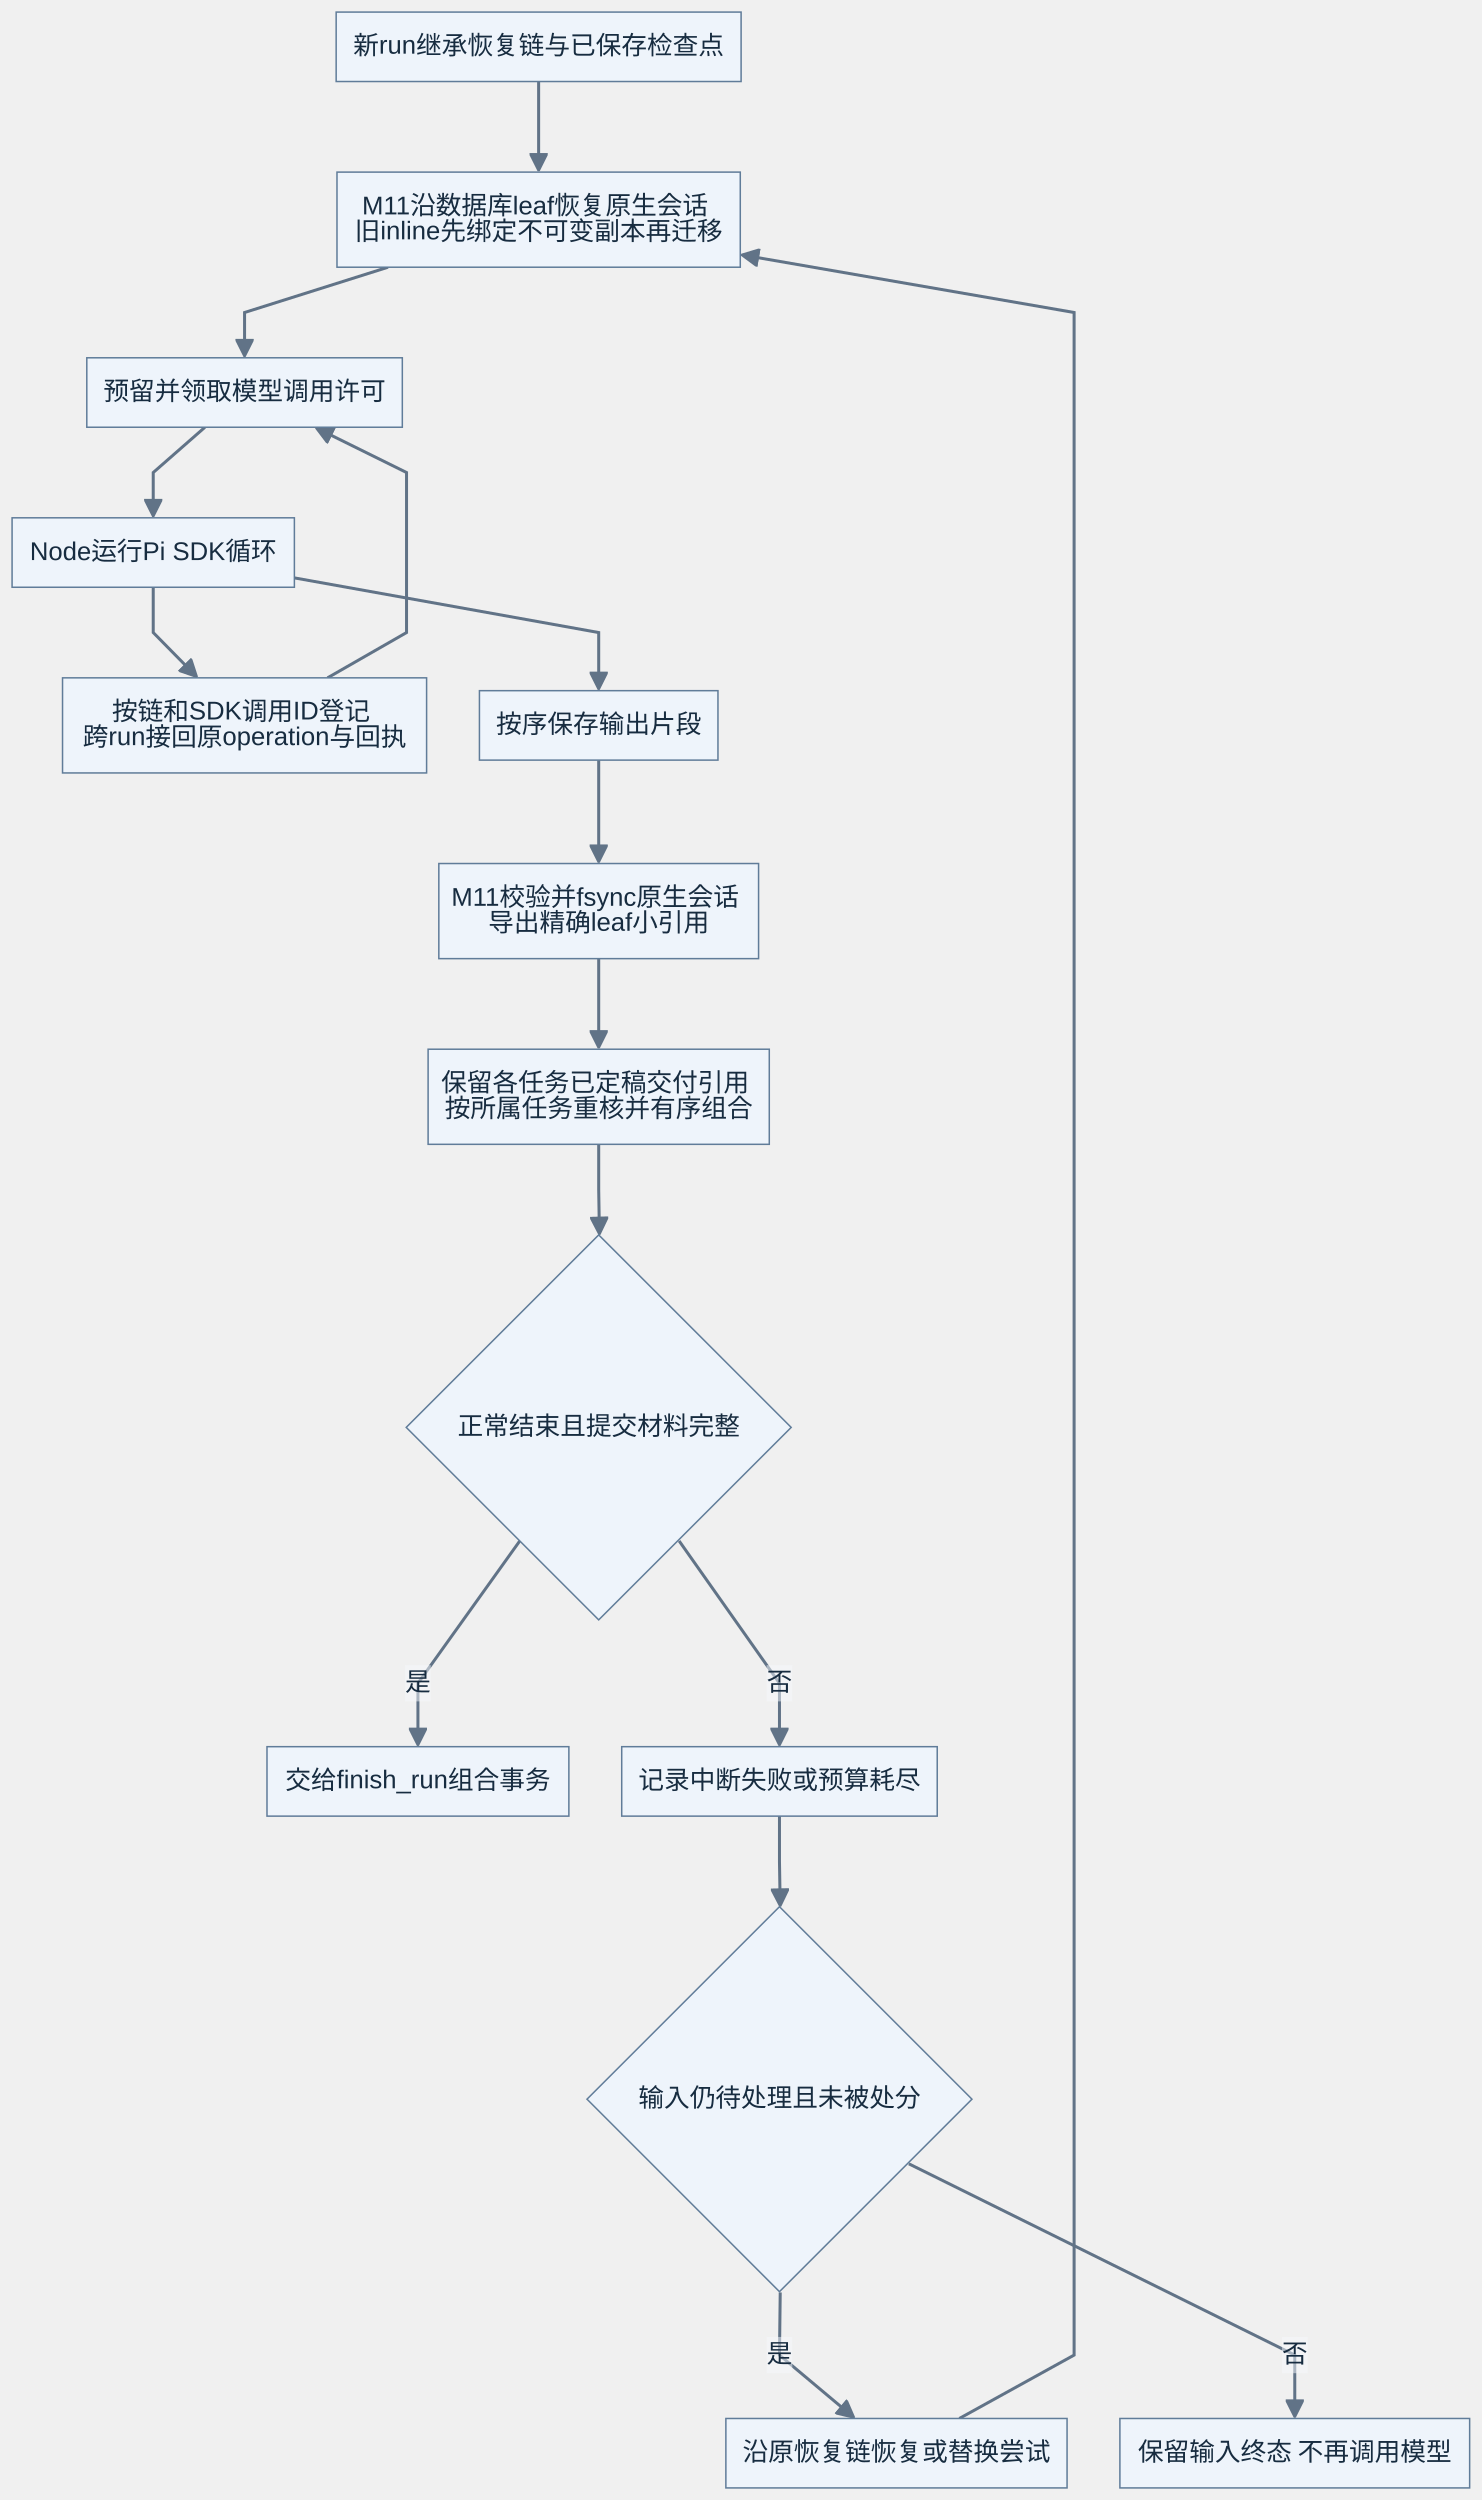
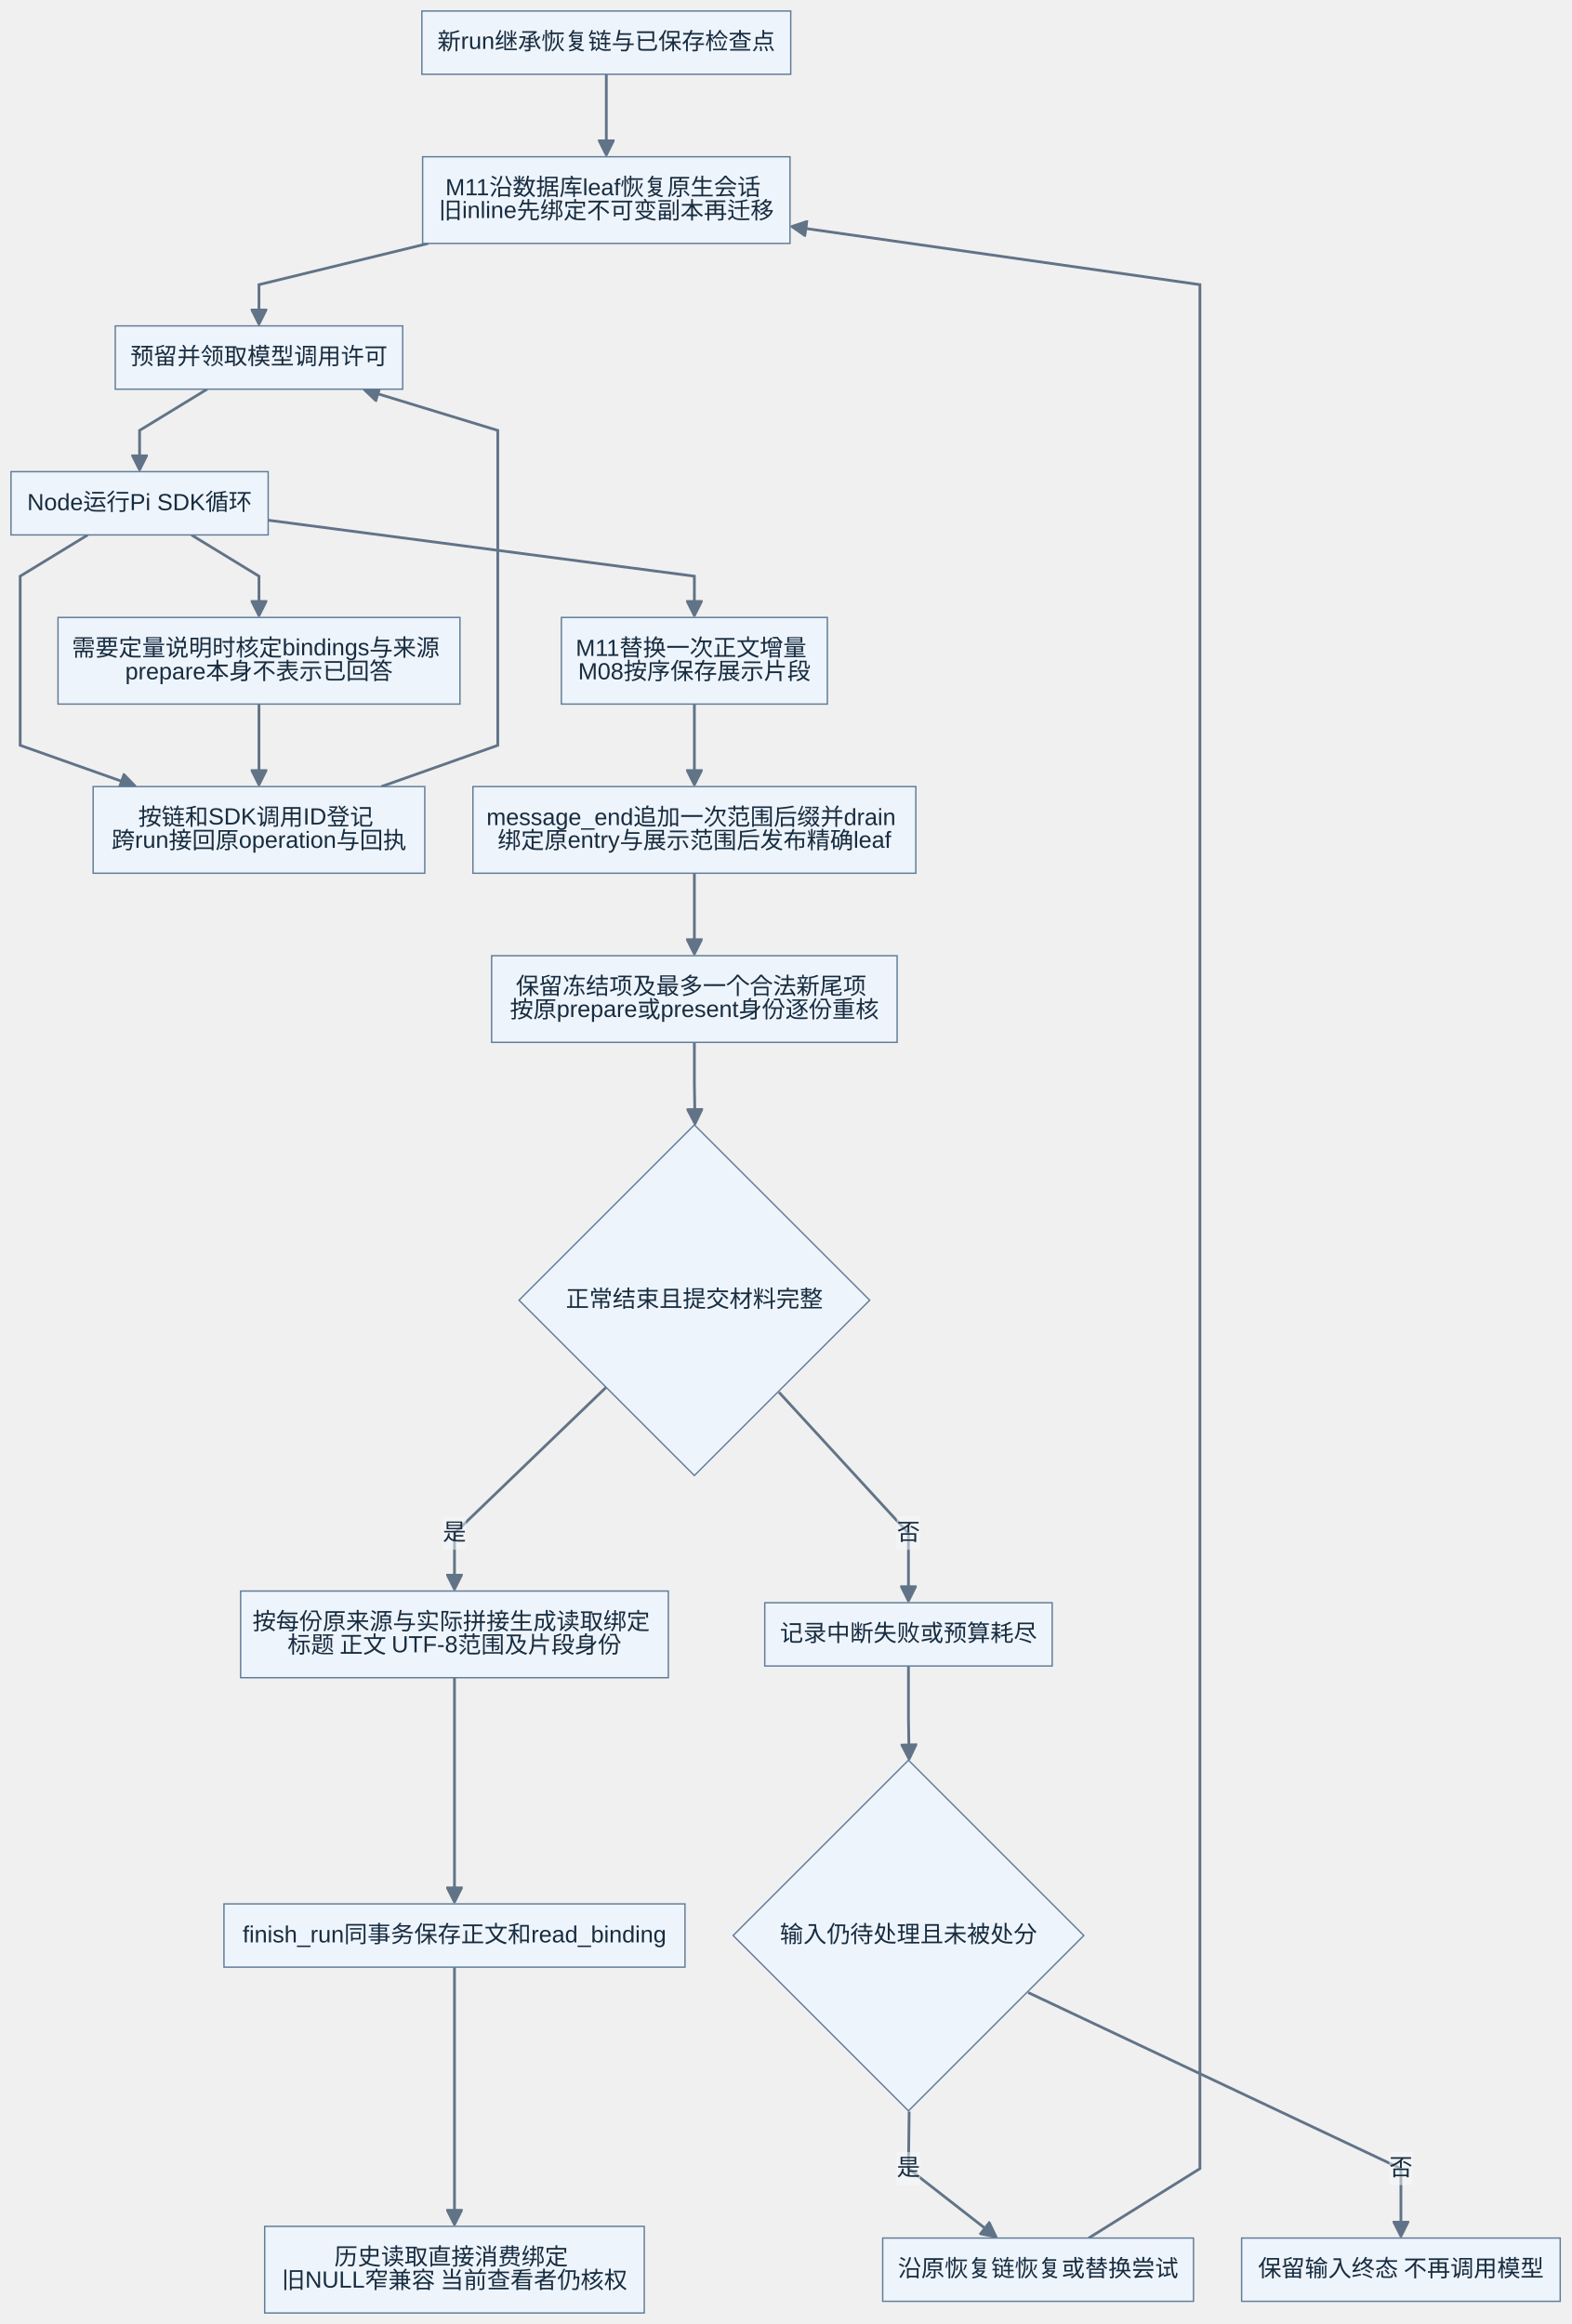
- <svg xmlns="http://www.w3.org/2000/svg" aria-roledescription="flowchart-v2" role="graphics-document document" viewBox="-8 -8 981.492 1656" height="1656" width="981.492" id="diagramF08">
+ <svg xmlns="http://www.w3.org/2000/svg" aria-roledescription="flowchart-v2" role="graphics-document document" viewBox="-8 -8 1142.547 1690" height="1690" width="1142.547" id="diagramF08">
  <style>#diagramF08{font-family:PingFang SC,Microsoft YaHei,Arial,sans-serif;font-size:17px;fill:#172c40;}#diagramF08 .error-icon{fill:#ffffff;}#diagramF08 .error-text{fill:#000000;stroke:#000000;}#diagramF08 .edge-thickness-normal{stroke-width:2px;}#diagramF08 .edge-thickness-thick{stroke-width:3.5px;}#diagramF08 .edge-pattern-solid{stroke-dasharray:0;}#diagramF08 .edge-pattern-dashed{stroke-dasharray:3;}#diagramF08 .edge-pattern-dotted{stroke-dasharray:2;}#diagramF08 .marker{fill:#617387;stroke:#617387;}#diagramF08 .marker.cross{stroke:#617387;}#diagramF08 svg{font-family:PingFang SC,Microsoft YaHei,Arial,sans-serif;font-size:17px;}#diagramF08 .label{font-family:PingFang SC,Microsoft YaHei,Arial,sans-serif;color:#172c40;}#diagramF08 .cluster-label text{fill:#000000;}#diagramF08 .cluster-label span,#diagramF08 p{color:#000000;}#diagramF08 .label text,#diagramF08 span,#diagramF08 p{fill:#172c40;color:#172c40;}#diagramF08 .node rect,#diagramF08 .node circle,#diagramF08 .node ellipse,#diagramF08 .node polygon,#diagramF08 .node path{fill:#eef4fb;stroke:#607c99;stroke-width:1px;}#diagramF08 .flowchart-label text{text-anchor:middle;}#diagramF08 .node .katex path{fill:#000;stroke:#000;stroke-width:1px;}#diagramF08 .node .label{text-align:center;}#diagramF08 .node.clickable{cursor:pointer;}#diagramF08 .arrowheadPath{fill:#0b0b0b;}#diagramF08 .edgePath .path{stroke:#617387;stroke-width:2.0px;}#diagramF08 .flowchart-link{stroke:#617387;fill:none;}#diagramF08 .edgeLabel{background-color:#f5f8fb;text-align:center;}#diagramF08 .edgeLabel rect{opacity:0.5;background-color:#f5f8fb;fill:#f5f8fb;}#diagramF08 .labelBkg{background-color:rgba(245, 248, 251, 0.5);}#diagramF08 .cluster rect{fill:#f7f9fc;stroke:#bccbd9;stroke-width:1px;}#diagramF08 .cluster text{fill:#000000;}#diagramF08 .cluster span,#diagramF08 p{color:#000000;}#diagramF08 div.mermaidTooltip{position:absolute;text-align:center;max-width:200px;padding:2px;font-family:PingFang SC,Microsoft YaHei,Arial,sans-serif;font-size:12px;background:#ffffff;border:1px solid hsl(0, 0%, 90%);border-radius:2px;pointer-events:none;z-index:100;}#diagramF08 .flowchartTitleText{text-anchor:middle;font-size:18px;fill:#172c40;}#diagramF08 :root{--mermaid-font-family:PingFang SC,Microsoft YaHei,Arial,sans-serif;}</style>
  <g>
    <marker orient="auto" markerHeight="12" markerWidth="12" markerUnits="userSpaceOnUse" refY="5" refX="6" viewBox="0 0 10 10" class="marker flowchart" id="diagramF08_flowchart-pointEnd">
      <path style="stroke-width: 1; stroke-dasharray: 1, 0;" class="arrowMarkerPath" d="M 0 0 L 10 5 L 0 10 z" />
    </marker>
    <marker orient="auto" markerHeight="12" markerWidth="12" markerUnits="userSpaceOnUse" refY="5" refX="4.5" viewBox="0 0 10 10" class="marker flowchart" id="diagramF08_flowchart-pointStart">
      <path style="stroke-width: 1; stroke-dasharray: 1, 0;" class="arrowMarkerPath" d="M 0 5 L 10 10 L 10 0 z" />
    </marker>
    <marker orient="auto" markerHeight="11" markerWidth="11" markerUnits="userSpaceOnUse" refY="5" refX="11" viewBox="0 0 10 10" class="marker flowchart" id="diagramF08_flowchart-circleEnd">
      <circle style="stroke-width: 1; stroke-dasharray: 1, 0;" class="arrowMarkerPath" r="5" cy="5" cx="5" />
    </marker>
    <marker orient="auto" markerHeight="11" markerWidth="11" markerUnits="userSpaceOnUse" refY="5" refX="-1" viewBox="0 0 10 10" class="marker flowchart" id="diagramF08_flowchart-circleStart">
      <circle style="stroke-width: 1; stroke-dasharray: 1, 0;" class="arrowMarkerPath" r="5" cy="5" cx="5" />
    </marker>
    <marker orient="auto" markerHeight="11" markerWidth="11" markerUnits="userSpaceOnUse" refY="5.2" refX="12" viewBox="0 0 11 11" class="marker cross flowchart" id="diagramF08_flowchart-crossEnd">
      <path style="stroke-width: 2; stroke-dasharray: 1, 0;" class="arrowMarkerPath" d="M 1,1 l 9,9 M 10,1 l -9,9" />
    </marker>
    <marker orient="auto" markerHeight="11" markerWidth="11" markerUnits="userSpaceOnUse" refY="5.2" refX="-1" viewBox="0 0 11 11" class="marker cross flowchart" id="diagramF08_flowchart-crossStart">
      <path style="stroke-width: 2; stroke-dasharray: 1, 0;" class="arrowMarkerPath" d="M 1,1 l 9,9 M 10,1 l -9,9" />
    </marker>
    <g class="root">
      <g class="clusters" />
      <g class="edgePaths">
-         <path marker-end="url(#diagramF08_flowchart-pointEnd)" style="fill:none;" class="edge-thickness-normal edge-pattern-solid flowchart-link LS-A LE-Restore" id="L-A-Restore-0" d="M348.789,46L348.789,76L348.789,100.7" />
-         <path marker-end="url(#diagramF08_flowchart-pointEnd)" style="fill:none;" class="edge-thickness-normal edge-pattern-solid flowchart-link LS-Restore LE-B" id="L-Restore-B-0" d="M249.019,169L154,199L154,223.7" />
-         <path marker-end="url(#diagramF08_flowchart-pointEnd)" style="fill:none;" class="edge-thickness-normal edge-pattern-solid flowchart-link LS-B LE-C" id="L-B-C-0" d="M127.745,275L93.5,305L93.5,329.7" />
-         <path marker-end="url(#diagramF08_flowchart-pointEnd)" style="fill:none;" class="edge-thickness-normal edge-pattern-solid flowchart-link LS-C LE-D" id="L-C-D-0" d="M93.5,381L93.5,411L119.295,437.222" />
-         <path marker-end="url(#diagramF08_flowchart-pointEnd)" style="fill:none;" class="edge-thickness-normal edge-pattern-solid flowchart-link LS-D LE-B" id="L-D-B-0" d="M208.953,441L261.289,411L261.289,358L261.289,305L205.311,277.347" />
-         <path marker-end="url(#diagramF08_flowchart-pointEnd)" style="fill:none;" class="edge-thickness-normal edge-pattern-solid flowchart-link LS-C LE-E" id="L-C-E-0" d="M187,374.794L388.578,411L388.578,444.2" />
-         <path marker-end="url(#diagramF08_flowchart-pointEnd)" style="fill:none;" class="edge-thickness-normal edge-pattern-solid flowchart-link LS-E LE-Sync" id="L-E-Sync-0" d="M388.578,495.5L388.578,534L388.578,558.7" />
-         <path marker-end="url(#diagramF08_flowchart-pointEnd)" style="fill:none;" class="edge-thickness-normal edge-pattern-solid flowchart-link LS-Sync LE-Parts" id="L-Sync-Parts-0" d="M388.578,627L388.578,657L388.578,681.7" />
-         <path marker-end="url(#diagramF08_flowchart-pointEnd)" style="fill:none;" class="edge-thickness-normal edge-pattern-solid flowchart-link LS-Parts LE-F" id="L-Parts-F-0" d="M388.578,750L388.578,780L388.991,805.201" />
-         <path marker-end="url(#diagramF08_flowchart-pointEnd)" style="fill:none;" class="edge-thickness-normal edge-pattern-solid flowchart-link LS-F LE-G" id="L-F-G-0" d="M336.295,1012.717L268.836,1107L268.836,1143.7" />
-         <path marker-end="url(#diagramF08_flowchart-pointEnd)" style="fill:none;" class="edge-thickness-normal edge-pattern-solid flowchart-link LS-F LE-H" id="L-F-H-0" d="M441.861,1012.717L508.32,1107L508.32,1143.7" />
-         <path marker-end="url(#diagramF08_flowchart-pointEnd)" style="fill:none;" class="edge-thickness-normal edge-pattern-solid flowchart-link LS-H LE-I" id="L-H-I-0" d="M508.32,1195L508.32,1225L508.733,1250.201" />
-         <path marker-end="url(#diagramF08_flowchart-pointEnd)" style="fill:none;" class="edge-thickness-normal edge-pattern-solid flowchart-link LS-I LE-Retry" id="L-I-Retry-0" d="M508.82,1510.5L508.32,1552L554.336,1590.594" />
-         <path marker-end="url(#diagramF08_flowchart-pointEnd)" style="fill:none;" class="edge-thickness-normal edge-pattern-solid flowchart-link LS-I LE-Stop" id="L-I-Stop-0" d="M594.015,1425.306L849.656,1552L849.656,1588.7" />
-         <path marker-end="url(#diagramF08_flowchart-pointEnd)" style="fill:none;" class="edge-thickness-normal edge-pattern-solid flowchart-link LS-Retry LE-Restore" id="L-Retry-Restore-0" d="M627.457,1594L703.488,1552L703.488,1382.5L703.488,1225L703.488,1172L703.488,1107L703.488,937.5L703.488,780L703.488,718.5L703.488,657L703.488,595.5L703.488,534L703.488,472.5L703.488,411L703.488,358L703.488,305L703.488,252L703.488,199L487.581,161.565" />
+         <path marker-end="url(#diagramF08_flowchart-pointEnd)" style="fill:none;" class="edge-thickness-normal edge-pattern-solid flowchart-link LS-A LE-Restore" id="L-A-Restore-0" d="M432.891,46L432.891,76L432.891,100.7" />
+         <path marker-end="url(#diagramF08_flowchart-pointEnd)" style="fill:none;" class="edge-thickness-normal edge-pattern-solid flowchart-link LS-Restore LE-B" id="L-Restore-B-0" d="M303.525,169L180.32,199L180.32,223.7" />
+         <path marker-end="url(#diagramF08_flowchart-pointEnd)" style="fill:none;" class="edge-thickness-normal edge-pattern-solid flowchart-link LS-B LE-C" id="L-B-C-0" d="M142.644,275L93.5,305L93.5,329.7" />
+         <path marker-end="url(#diagramF08_flowchart-pointEnd)" style="fill:none;" class="edge-thickness-normal edge-pattern-solid flowchart-link LS-C LE-D" id="L-C-D-0" d="M55.823,381L6.68,411L6.68,472.5L6.68,534L86.387,562.231" />
+         <path marker-end="url(#diagramF08_flowchart-pointEnd)" style="fill:none;" class="edge-thickness-normal edge-pattern-solid flowchart-link LS-D LE-B" id="L-D-B-0" d="M269.258,564L353.961,534L353.961,472.5L353.961,411L353.961,358L353.961,305L260.743,276.547" />
+         <path marker-end="url(#diagramF08_flowchart-pointEnd)" style="fill:none;" class="edge-thickness-normal edge-pattern-solid flowchart-link LS-C LE-Prepare" id="L-C-Prepare-0" d="M131.177,381L180.32,411L180.32,435.7" />
+         <path marker-end="url(#diagramF08_flowchart-pointEnd)" style="fill:none;" class="edge-thickness-normal edge-pattern-solid flowchart-link LS-Prepare LE-D" id="L-Prepare-D-0" d="M180.32,504L180.32,534L180.32,558.7" />
+         <path marker-end="url(#diagramF08_flowchart-pointEnd)" style="fill:none;" class="edge-thickness-normal edge-pattern-solid flowchart-link LS-C LE-E" id="L-C-E-0" d="M187,370.283L496.93,411L496.93,435.7" />
+         <path marker-end="url(#diagramF08_flowchart-pointEnd)" style="fill:none;" class="edge-thickness-normal edge-pattern-solid flowchart-link LS-E LE-Sync" id="L-E-Sync-0" d="M496.93,504L496.93,534L496.93,558.7" />
+         <path marker-end="url(#diagramF08_flowchart-pointEnd)" style="fill:none;" class="edge-thickness-normal edge-pattern-solid flowchart-link LS-Sync LE-Parts" id="L-Sync-Parts-0" d="M496.93,627L496.93,657L496.93,681.7" />
+         <path marker-end="url(#diagramF08_flowchart-pointEnd)" style="fill:none;" class="edge-thickness-normal edge-pattern-solid flowchart-link LS-Parts LE-F" id="L-Parts-F-0" d="M496.93,750L496.93,780L497.343,805.201" />
+         <path marker-end="url(#diagramF08_flowchart-pointEnd)" style="fill:none;" class="edge-thickness-normal edge-pattern-solid flowchart-link LS-F LE-Binding" id="L-F-Binding-0" d="M432.763,1000.833L322.484,1107L322.484,1143.7" />
+         <path marker-end="url(#diagramF08_flowchart-pointEnd)" style="fill:none;" class="edge-thickness-normal edge-pattern-solid flowchart-link LS-Binding LE-G" id="L-Binding-G-0" d="M322.484,1212L322.484,1242L322.484,1371.2" />
+         <path marker-end="url(#diagramF08_flowchart-pointEnd)" style="fill:none;" class="edge-thickness-normal edge-pattern-solid flowchart-link LS-G LE-Read" id="L-G-Read-0" d="M322.484,1422.5L322.484,1569L322.484,1605.7" />
+         <path marker-end="url(#diagramF08_flowchart-pointEnd)" style="fill:none;" class="edge-thickness-normal edge-pattern-solid flowchart-link LS-F LE-H" id="L-F-H-0" d="M558.47,1004.459L652.609,1107L652.609,1152.2" />
+         <path marker-end="url(#diagramF08_flowchart-pointEnd)" style="fill:none;" class="edge-thickness-normal edge-pattern-solid flowchart-link LS-H LE-I" id="L-H-I-0" d="M652.609,1203.5L652.609,1242L653.023,1267.201" />
+         <path marker-end="url(#diagramF08_flowchart-pointEnd)" style="fill:none;" class="edge-thickness-normal edge-pattern-solid flowchart-link LS-I LE-Retry" id="L-I-Retry-0" d="M653.109,1527.5L652.609,1569L713.197,1616.241" />
+         <path marker-end="url(#diagramF08_flowchart-pointEnd)" style="fill:none;" class="edge-thickness-normal edge-pattern-solid flowchart-link LS-I LE-Stop" id="L-I-Stop-0" d="M739.648,1440.961L1010.711,1569L1010.711,1614.2" />
+         <path marker-end="url(#diagramF08_flowchart-pointEnd)" style="fill:none;" class="edge-thickness-normal edge-pattern-solid flowchart-link LS-Retry LE-Restore" id="L-Retry-Restore-0" d="M783.696,1619.5L864.543,1569L864.543,1399.5L864.543,1242L864.543,1180.5L864.543,1107L864.543,937.5L864.543,780L864.543,718.5L864.543,657L864.543,595.5L864.543,534L864.543,472.5L864.543,411L864.543,358L864.543,305L864.543,252L864.543,199L571.708,157.278" />
      </g>
      <g class="edgeLabels">
        <g class="edgeLabel">
          <g transform="translate(0, 0)" class="label">
            <rect height="0" width="0" ry="0" rx="0" />
            <text style="">
              <tspan class="row" x="0" dy="1em" xml:space="preserve" />
            </text>
          </g>
        </g>
        <g class="edgeLabel">
          <g transform="translate(0, 0)" class="label">
            <rect height="0" width="0" ry="0" rx="0" />
            <text style="">
              <tspan class="row" x="0" dy="1em" xml:space="preserve" />
            </text>
          </g>
        </g>
        <g class="edgeLabel">
          <g transform="translate(0, 0)" class="label">
            <rect height="0" width="0" ry="0" rx="0" />
            <text style="">
              <tspan class="row" x="0" dy="1em" xml:space="preserve" />
            </text>
          </g>
        </g>
        <g class="edgeLabel">
          <g transform="translate(0, 0)" class="label">
            <rect height="0" width="0" ry="0" rx="0" />
            <text style="">
              <tspan class="row" x="0" dy="1em" xml:space="preserve" />
            </text>
          </g>
        </g>
        <g class="edgeLabel">
          <g transform="translate(0, 0)" class="label">
            <rect height="0" width="0" ry="0" rx="0" />
            <text style="">
              <tspan class="row" x="0" dy="1em" xml:space="preserve" />
            </text>
          </g>
        </g>
        <g class="edgeLabel">
          <g transform="translate(0, 0)" class="label">
            <rect height="0" width="0" ry="0" rx="0" />
            <text style="">
              <tspan class="row" x="0" dy="1em" xml:space="preserve" />
            </text>
          </g>
        </g>
        <g class="edgeLabel">
          <g transform="translate(0, 0)" class="label">
            <rect height="0" width="0" ry="0" rx="0" />
            <text style="">
              <tspan class="row" x="0" dy="1em" xml:space="preserve" />
            </text>
          </g>
        </g>
        <g class="edgeLabel">
          <g transform="translate(0, 0)" class="label">
            <rect height="0" width="0" ry="0" rx="0" />
            <text style="">
              <tspan class="row" x="0" dy="1em" xml:space="preserve" />
            </text>
          </g>
        </g>
        <g class="edgeLabel">
          <g transform="translate(0, 0)" class="label">
            <rect height="0" width="0" ry="0" rx="0" />
            <text style="">
              <tspan class="row" x="0" dy="1em" xml:space="preserve" />
            </text>
          </g>
        </g>
-         <g transform="translate(268.8359, 1107)" class="edgeLabel">
+         <g class="edgeLabel">
+           <g transform="translate(0, 0)" class="label">
+             <rect height="0" width="0" ry="0" rx="0" />
+             <text style="">
+               <tspan class="row" x="0" dy="1em" xml:space="preserve" />
+             </text>
+           </g>
+         </g>
+         <g class="edgeLabel">
+           <g transform="translate(0, 0)" class="label">
+             <rect height="0" width="0" ry="0" rx="0" />
+             <text style="">
+               <tspan class="row" x="0" dy="1em" xml:space="preserve" />
+             </text>
+           </g>
+         </g>
+         <g transform="translate(322.4844, 1107)" class="edgeLabel">
          <g transform="translate(-8.5, -12)" class="label">
            <rect height="24" width="17" ry="0" rx="0" />
            <text style="">
              <tspan class="row" x="0" dy="1em" xml:space="preserve">是</tspan>
            </text>
          </g>
        </g>
-         <g transform="translate(508.3203, 1107)" class="edgeLabel">
+         <g class="edgeLabel">
+           <g transform="translate(0, 0)" class="label">
+             <rect height="0" width="0" ry="0" rx="0" />
+             <text style="">
+               <tspan class="row" x="0" dy="1em" xml:space="preserve" />
+             </text>
+           </g>
+         </g>
+         <g class="edgeLabel">
+           <g transform="translate(0, 0)" class="label">
+             <rect height="0" width="0" ry="0" rx="0" />
+             <text style="">
+               <tspan class="row" x="0" dy="1em" xml:space="preserve" />
+             </text>
+           </g>
+         </g>
+         <g transform="translate(652.6094, 1107)" class="edgeLabel">
          <g transform="translate(-8.5, -12)" class="label">
            <rect height="24" width="17" ry="0" rx="0" />
            <text style="">
              <tspan class="row" x="0" dy="1em" xml:space="preserve">否</tspan>
            </text>
          </g>
        </g>
        <g class="edgeLabel">
          <g transform="translate(0, 0)" class="label">
            <rect height="0" width="0" ry="0" rx="0" />
            <text style="">
              <tspan class="row" x="0" dy="1em" xml:space="preserve" />
            </text>
          </g>
        </g>
-         <g transform="translate(508.3203, 1552)" class="edgeLabel">
+         <g transform="translate(652.6094, 1569)" class="edgeLabel">
          <g transform="translate(-8.5, -12)" class="label">
            <rect height="24" width="17" ry="0" rx="0" />
            <text style="">
              <tspan class="row" x="0" dy="1em" xml:space="preserve">是</tspan>
            </text>
          </g>
        </g>
-         <g transform="translate(849.6562, 1552)" class="edgeLabel">
+         <g transform="translate(1010.711, 1569)" class="edgeLabel">
          <g transform="translate(-8.5, -12)" class="label">
            <rect height="24" width="17" ry="0" rx="0" />
            <text style="">
              <tspan class="row" x="0" dy="1em" xml:space="preserve">否</tspan>
            </text>
          </g>
        </g>
        <g class="edgeLabel">
          <g transform="translate(0, 0)" class="label">
            <rect height="0" width="0" ry="0" rx="0" />
            <text style="">
              <tspan class="row" x="0" dy="1em" xml:space="preserve" />
            </text>
          </g>
        </g>
      </g>
      <g class="nodes">
-         <g transform="translate(348.7891, 23)" data-id="A" data-node="true" id="flowchart-A-365" class="node default default flowchart-label">
+         <g transform="translate(432.8906, 23)" data-id="A" data-node="true" id="flowchart-A-0" class="node default default flowchart-label">
          <rect height="46" width="268.234" y="-23" x="-134.117" ry="0" rx="0" style="" class="basic label-container" />
          <g transform="translate(0, -12)" style="" class="label">
            <rect />
            <text style="">
              <tspan class="row" x="0" dy="1em" xml:space="preserve">新run继承恢复链与已保存检查点</tspan>
            </text>
          </g>
        </g>
-         <g transform="translate(348.7891, 137.5)" data-id="Restore" data-node="true" id="flowchart-Restore-366" class="node default default flowchart-label">
+         <g transform="translate(432.8906, 137.5)" data-id="Restore" data-node="true" id="flowchart-Restore-1" class="node default default flowchart-label">
          <rect height="63" width="267.141" y="-31.5" x="-133.57" ry="0" rx="0" style="" class="basic label-container" />
          <g transform="translate(0, -20.5)" style="" class="label">
            <rect />
            <text style="">
              <tspan class="row" x="0" dy="1em" xml:space="preserve">M11沿数据库leaf恢复原生会话</tspan>
              <tspan class="row" x="0" dy="1em" xml:space="preserve">旧inline先绑定不可变副本再迁移</tspan>
            </text>
          </g>
        </g>
-         <g transform="translate(154, 252)" data-id="B" data-node="true" id="flowchart-B-368" class="node default default flowchart-label">
+         <g transform="translate(180.3203, 252)" data-id="B" data-node="true" id="flowchart-B-3" class="node default default flowchart-label">
          <rect height="46" width="209" y="-23" x="-104.5" ry="0" rx="0" style="" class="basic label-container" />
          <g transform="translate(0, -12)" style="" class="label">
            <rect />
            <text style="">
              <tspan class="row" x="0" dy="1em" xml:space="preserve">预留并领取模型调用许可</tspan>
            </text>
          </g>
        </g>
-         <g transform="translate(93.5, 358)" data-id="C" data-node="true" id="flowchart-C-370" class="node default default flowchart-label">
+         <g transform="translate(93.5, 358)" data-id="C" data-node="true" id="flowchart-C-5" class="node default default flowchart-label">
          <rect height="46" width="187" y="-23" x="-93.5" ry="0" rx="0" style="" class="basic label-container" />
          <g transform="translate(0, -12)" style="" class="label">
            <rect />
            <text style="">
              <tspan class="row" x="0" dy="1em" xml:space="preserve">Node运行Pi SDK循环</tspan>
            </text>
          </g>
        </g>
-         <g transform="translate(154, 472.5)" data-id="D" data-node="true" id="flowchart-D-372" class="node default default flowchart-label">
+         <g transform="translate(180.3203, 595.5)" data-id="D" data-node="true" id="flowchart-D-7" class="node default default flowchart-label">
          <rect height="63" width="241.156" y="-31.5" x="-120.578" ry="0" rx="0" style="" class="basic label-container" />
          <g transform="translate(0, -20.5)" style="" class="label">
            <rect />
            <text style="">
              <tspan class="row" x="0" dy="1em" xml:space="preserve">按链和SDK调用ID登记</tspan>
              <tspan class="row" x="0" dy="1em" xml:space="preserve">跨run接回原operation与回执</tspan>
            </text>
          </g>
        </g>
-         <g transform="translate(388.5781, 472.5)" data-id="E" data-node="true" id="flowchart-E-376" class="node default default flowchart-label">
-           <rect height="46" width="158" y="-23" x="-79" ry="0" rx="0" style="" class="basic label-container" />
-           <g transform="translate(0, -12)" style="" class="label">
-             <rect />
-             <text style="">
-               <tspan class="row" x="0" dy="1em" xml:space="preserve">按序保存输出片段</tspan>
-             </text>
-           </g>
-         </g>
-         <g transform="translate(388.5781, 595.5)" data-id="Sync" data-node="true" id="flowchart-Sync-378" class="node default default flowchart-label">
-           <rect height="63" width="211.797" y="-31.5" x="-105.898" ry="0" rx="0" style="" class="basic label-container" />
-           <g transform="translate(0, -20.5)" style="" class="label">
-             <rect />
-             <text style="">
-               <tspan class="row" x="0" dy="1em" xml:space="preserve">M11校验并fsync原生会话</tspan>
-               <tspan class="row" x="0" dy="1em" xml:space="preserve">导出精确leaf小引用</tspan>
-             </text>
-           </g>
-         </g>
-         <g transform="translate(388.5781, 718.5)" data-id="Parts" data-node="true" id="flowchart-Parts-380" class="node default default flowchart-label">
-           <rect height="63" width="226" y="-31.5" x="-113" ry="0" rx="0" style="" class="basic label-container" />
-           <g transform="translate(0, -20.5)" style="" class="label">
-             <rect />
-             <text style="">
-               <tspan class="row" x="0" dy="1em" xml:space="preserve">保留各任务已定稿交付引用</tspan>
-               <tspan class="row" x="0" dy="1em" xml:space="preserve">按所属任务重核并有序组合</tspan>
-             </text>
-           </g>
-         </g>
-         <g transform="translate(388.5781, 937.5)" data-id="F" data-node="true" id="flowchart-F-382" class="node default default flowchart-label">
+         <g transform="translate(180.3203, 472.5)" data-id="Prepare" data-node="true" id="flowchart-Prepare-11" class="node default default flowchart-label">
+           <rect height="63" width="292.281" y="-31.5" x="-146.141" ry="0" rx="0" style="" class="basic label-container" />
+           <g transform="translate(0, -20.5)" style="" class="label">
+             <rect />
+             <text style="">
+               <tspan class="row" x="0" dy="1em" xml:space="preserve">需要定量说明时核定bindings与来源</tspan>
+               <tspan class="row" x="0" dy="1em" xml:space="preserve">prepare本身不表示已回答</tspan>
+             </text>
+           </g>
+         </g>
+         <g transform="translate(496.9297, 472.5)" data-id="E" data-node="true" id="flowchart-E-15" class="node default default flowchart-label">
+           <rect height="63" width="193.406" y="-31.5" x="-96.703" ry="0" rx="0" style="" class="basic label-container" />
+           <g transform="translate(0, -20.5)" style="" class="label">
+             <rect />
+             <text style="">
+               <tspan class="row" x="0" dy="1em" xml:space="preserve">M11替换一次正文增量</tspan>
+               <tspan class="row" x="0" dy="1em" xml:space="preserve">M08按序保存展示片段</tspan>
+             </text>
+           </g>
+         </g>
+         <g transform="translate(496.9297, 595.5)" data-id="Sync" data-node="true" id="flowchart-Sync-17" class="node default default flowchart-label">
+           <rect height="63" width="322.062" y="-31.5" x="-161.031" ry="0" rx="0" style="" class="basic label-container" />
+           <g transform="translate(0, -20.5)" style="" class="label">
+             <rect />
+             <text style="">
+               <tspan class="row" x="0" dy="1em" xml:space="preserve">message_end追加一次范围后缀并drain</tspan>
+               <tspan class="row" x="0" dy="1em" xml:space="preserve">绑定原entry与展示范围后发布精确leaf</tspan>
+             </text>
+           </g>
+         </g>
+         <g transform="translate(496.9297, 718.5)" data-id="Parts" data-node="true" id="flowchart-Parts-19" class="node default default flowchart-label">
+           <rect height="63" width="294.875" y="-31.5" x="-147.438" ry="0" rx="0" style="" class="basic label-container" />
+           <g transform="translate(0, -20.5)" style="" class="label">
+             <rect />
+             <text style="">
+               <tspan class="row" x="0" dy="1em" xml:space="preserve">保留冻结项及最多一个合法新尾项</tspan>
+               <tspan class="row" x="0" dy="1em" xml:space="preserve">按原prepare或present身份逐份重核</tspan>
+             </text>
+           </g>
+         </g>
+         <g transform="translate(496.9297, 937.5)" data-id="F" data-node="true" id="flowchart-F-21" class="node default default flowchart-label">
          <polygon style="" transform="translate(-127.5,127.5)" class="label-container" points="127.5,0 255,-127.5 127.5,-255 0,-127.5" />
          <g transform="translate(0, -12)" style="" class="label">
            <rect />
            <text style="">
              <tspan class="row" x="0" dy="1em" xml:space="preserve">正常结束且提交材料完整</tspan>
            </text>
          </g>
        </g>
-         <g transform="translate(268.8359, 1172)" data-id="G" data-node="true" id="flowchart-G-384" class="node default default flowchart-label">
-           <rect height="46" width="199.969" y="-23" x="-99.984" ry="0" rx="0" style="" class="basic label-container" />
-           <g transform="translate(0, -12)" style="" class="label">
-             <rect />
-             <text style="">
-               <tspan class="row" x="0" dy="1em" xml:space="preserve">交给finish_run组合事务</tspan>
-             </text>
-           </g>
-         </g>
-         <g transform="translate(508.3203, 1172)" data-id="H" data-node="true" id="flowchart-H-386" class="node default default flowchart-label">
+         <g transform="translate(322.4844, 1180.5)" data-id="Binding" data-node="true" id="flowchart-Binding-23" class="node default default flowchart-label">
+           <rect height="63" width="311" y="-31.5" x="-155.5" ry="0" rx="0" style="" class="basic label-container" />
+           <g transform="translate(0, -20.5)" style="" class="label">
+             <rect />
+             <text style="">
+               <tspan class="row" x="0" dy="1em" xml:space="preserve">按每份原来源与实际拼接生成读取绑定</tspan>
+               <tspan class="row" x="0" dy="1em" xml:space="preserve">标题 正文 UTF-8范围及片段身份</tspan>
+             </text>
+           </g>
+         </g>
+         <g transform="translate(322.4844, 1399.5)" data-id="G" data-node="true" id="flowchart-G-25" class="node default default flowchart-label">
+           <rect height="46" width="335.25" y="-23" x="-167.625" ry="0" rx="0" style="" class="basic label-container" />
+           <g transform="translate(0, -12)" style="" class="label">
+             <rect />
+             <text style="">
+               <tspan class="row" x="0" dy="1em" xml:space="preserve">finish_run同事务保存正文和read_binding</tspan>
+             </text>
+           </g>
+         </g>
+         <g transform="translate(322.4844, 1642.5)" data-id="Read" data-node="true" id="flowchart-Read-27" class="node default default flowchart-label">
+           <rect height="63" width="276.016" y="-31.5" x="-138.008" ry="0" rx="0" style="" class="basic label-container" />
+           <g transform="translate(0, -20.5)" style="" class="label">
+             <rect />
+             <text style="">
+               <tspan class="row" x="0" dy="1em" xml:space="preserve">历史读取直接消费绑定</tspan>
+               <tspan class="row" x="0" dy="1em" xml:space="preserve">旧NULL窄兼容 当前查看者仍核权</tspan>
+             </text>
+           </g>
+         </g>
+         <g transform="translate(652.6094, 1180.5)" data-id="H" data-node="true" id="flowchart-H-29" class="node default default flowchart-label">
          <rect height="46" width="209" y="-23" x="-104.5" ry="0" rx="0" style="" class="basic label-container" />
          <g transform="translate(0, -12)" style="" class="label">
            <rect />
            <text style="">
              <tspan class="row" x="0" dy="1em" xml:space="preserve">记录中断失败或预算耗尽</tspan>
            </text>
          </g>
        </g>
-         <g transform="translate(508.3203, 1382.5)" data-id="I" data-node="true" id="flowchart-I-388" class="node default default flowchart-label">
+         <g transform="translate(652.6094, 1399.5)" data-id="I" data-node="true" id="flowchart-I-31" class="node default default flowchart-label">
          <polygon style="" transform="translate(-127.5,127.5)" class="label-container" points="127.5,0 255,-127.5 127.5,-255 0,-127.5" />
          <g transform="translate(0, -12)" style="" class="label">
            <rect />
            <text style="">
              <tspan class="row" x="0" dy="1em" xml:space="preserve">输入仍待处理且未被处分</tspan>
            </text>
          </g>
        </g>
-         <g transform="translate(585.8203, 1617)" data-id="Retry" data-node="true" id="flowchart-Retry-390" class="node default default flowchart-label">
+         <g transform="translate(746.875, 1642.5)" data-id="Retry" data-node="true" id="flowchart-Retry-33" class="node default default flowchart-label">
          <rect height="46" width="226" y="-23" x="-113" ry="0" rx="0" style="" class="basic label-container" />
          <g transform="translate(0, -12)" style="" class="label">
            <rect />
            <text style="">
              <tspan class="row" x="0" dy="1em" xml:space="preserve">沿原恢复链恢复或替换尝试</tspan>
            </text>
          </g>
        </g>
-         <g transform="translate(849.6562, 1617)" data-id="Stop" data-node="true" id="flowchart-Stop-392" class="node default default flowchart-label">
+         <g transform="translate(1010.711, 1642.5)" data-id="Stop" data-node="true" id="flowchart-Stop-35" class="node default default flowchart-label">
          <rect height="46" width="231.672" y="-23" x="-115.836" ry="0" rx="0" style="" class="basic label-container" />
          <g transform="translate(0, -12)" style="" class="label">
            <rect />
            <text style="">
              <tspan class="row" x="0" dy="1em" xml:space="preserve">保留输入终态 不再调用模型</tspan>
            </text>
          </g>
        </g>
      </g>
    </g>
  </g>
</svg>
